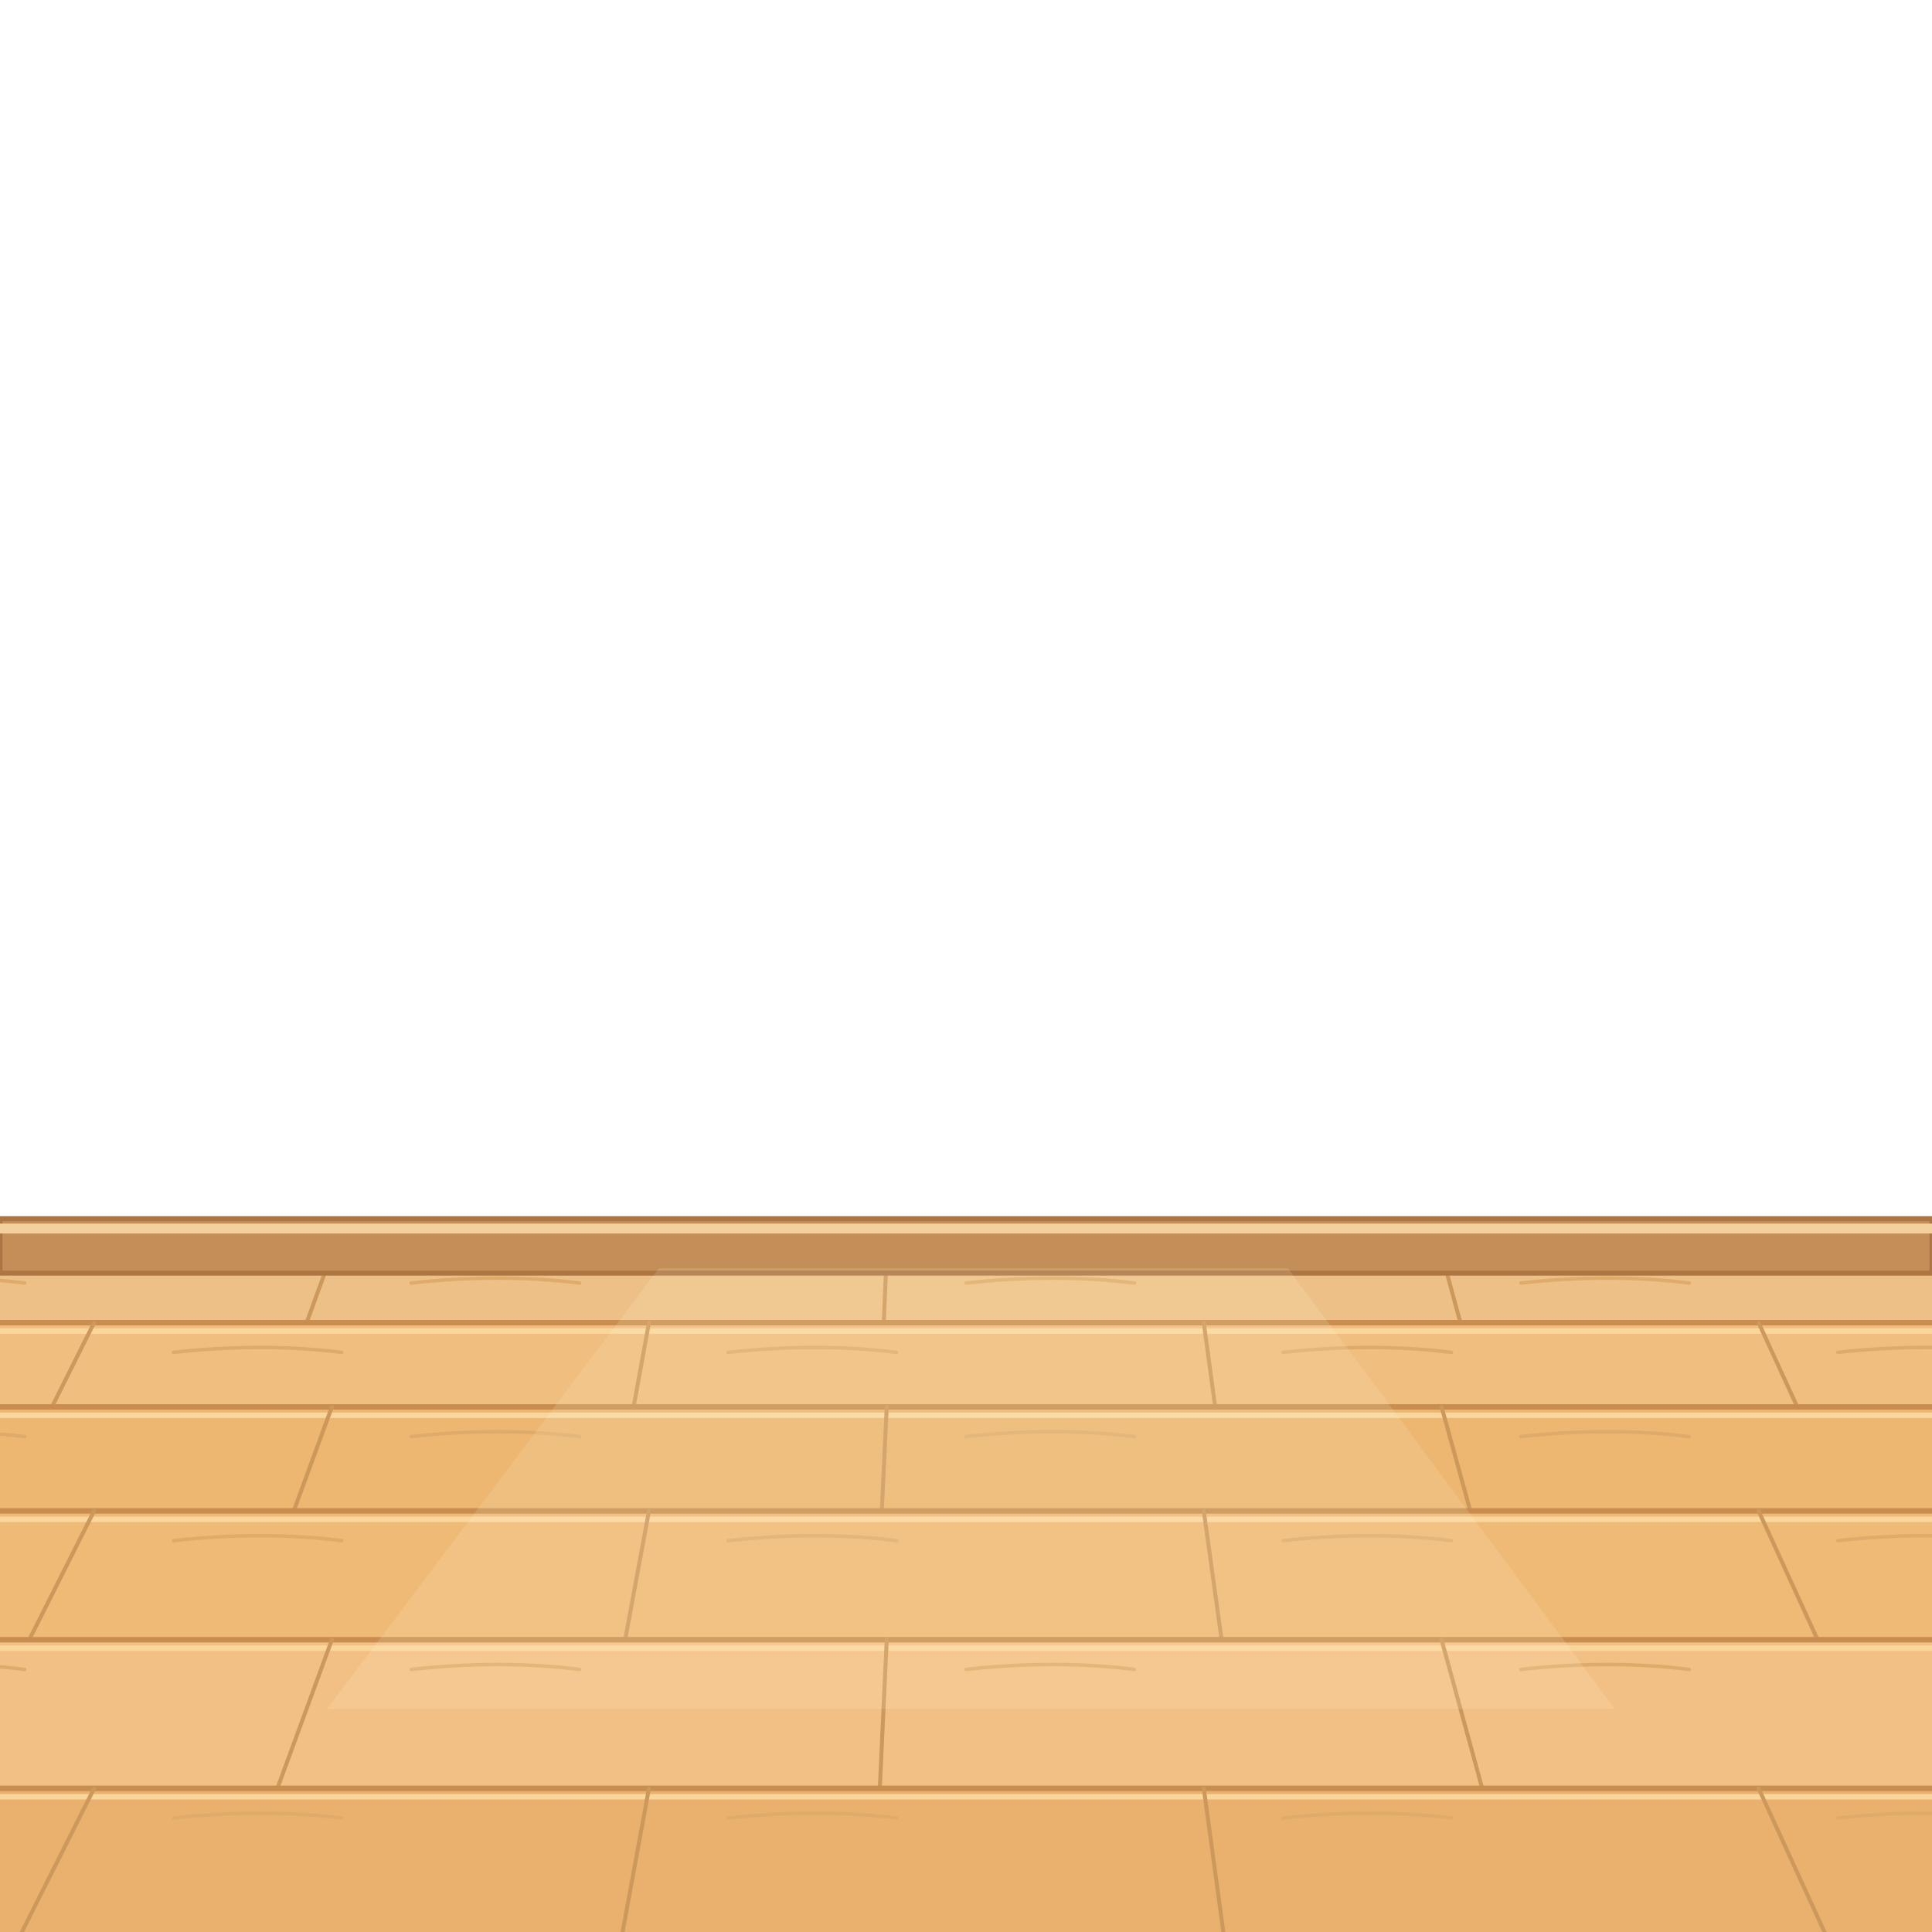
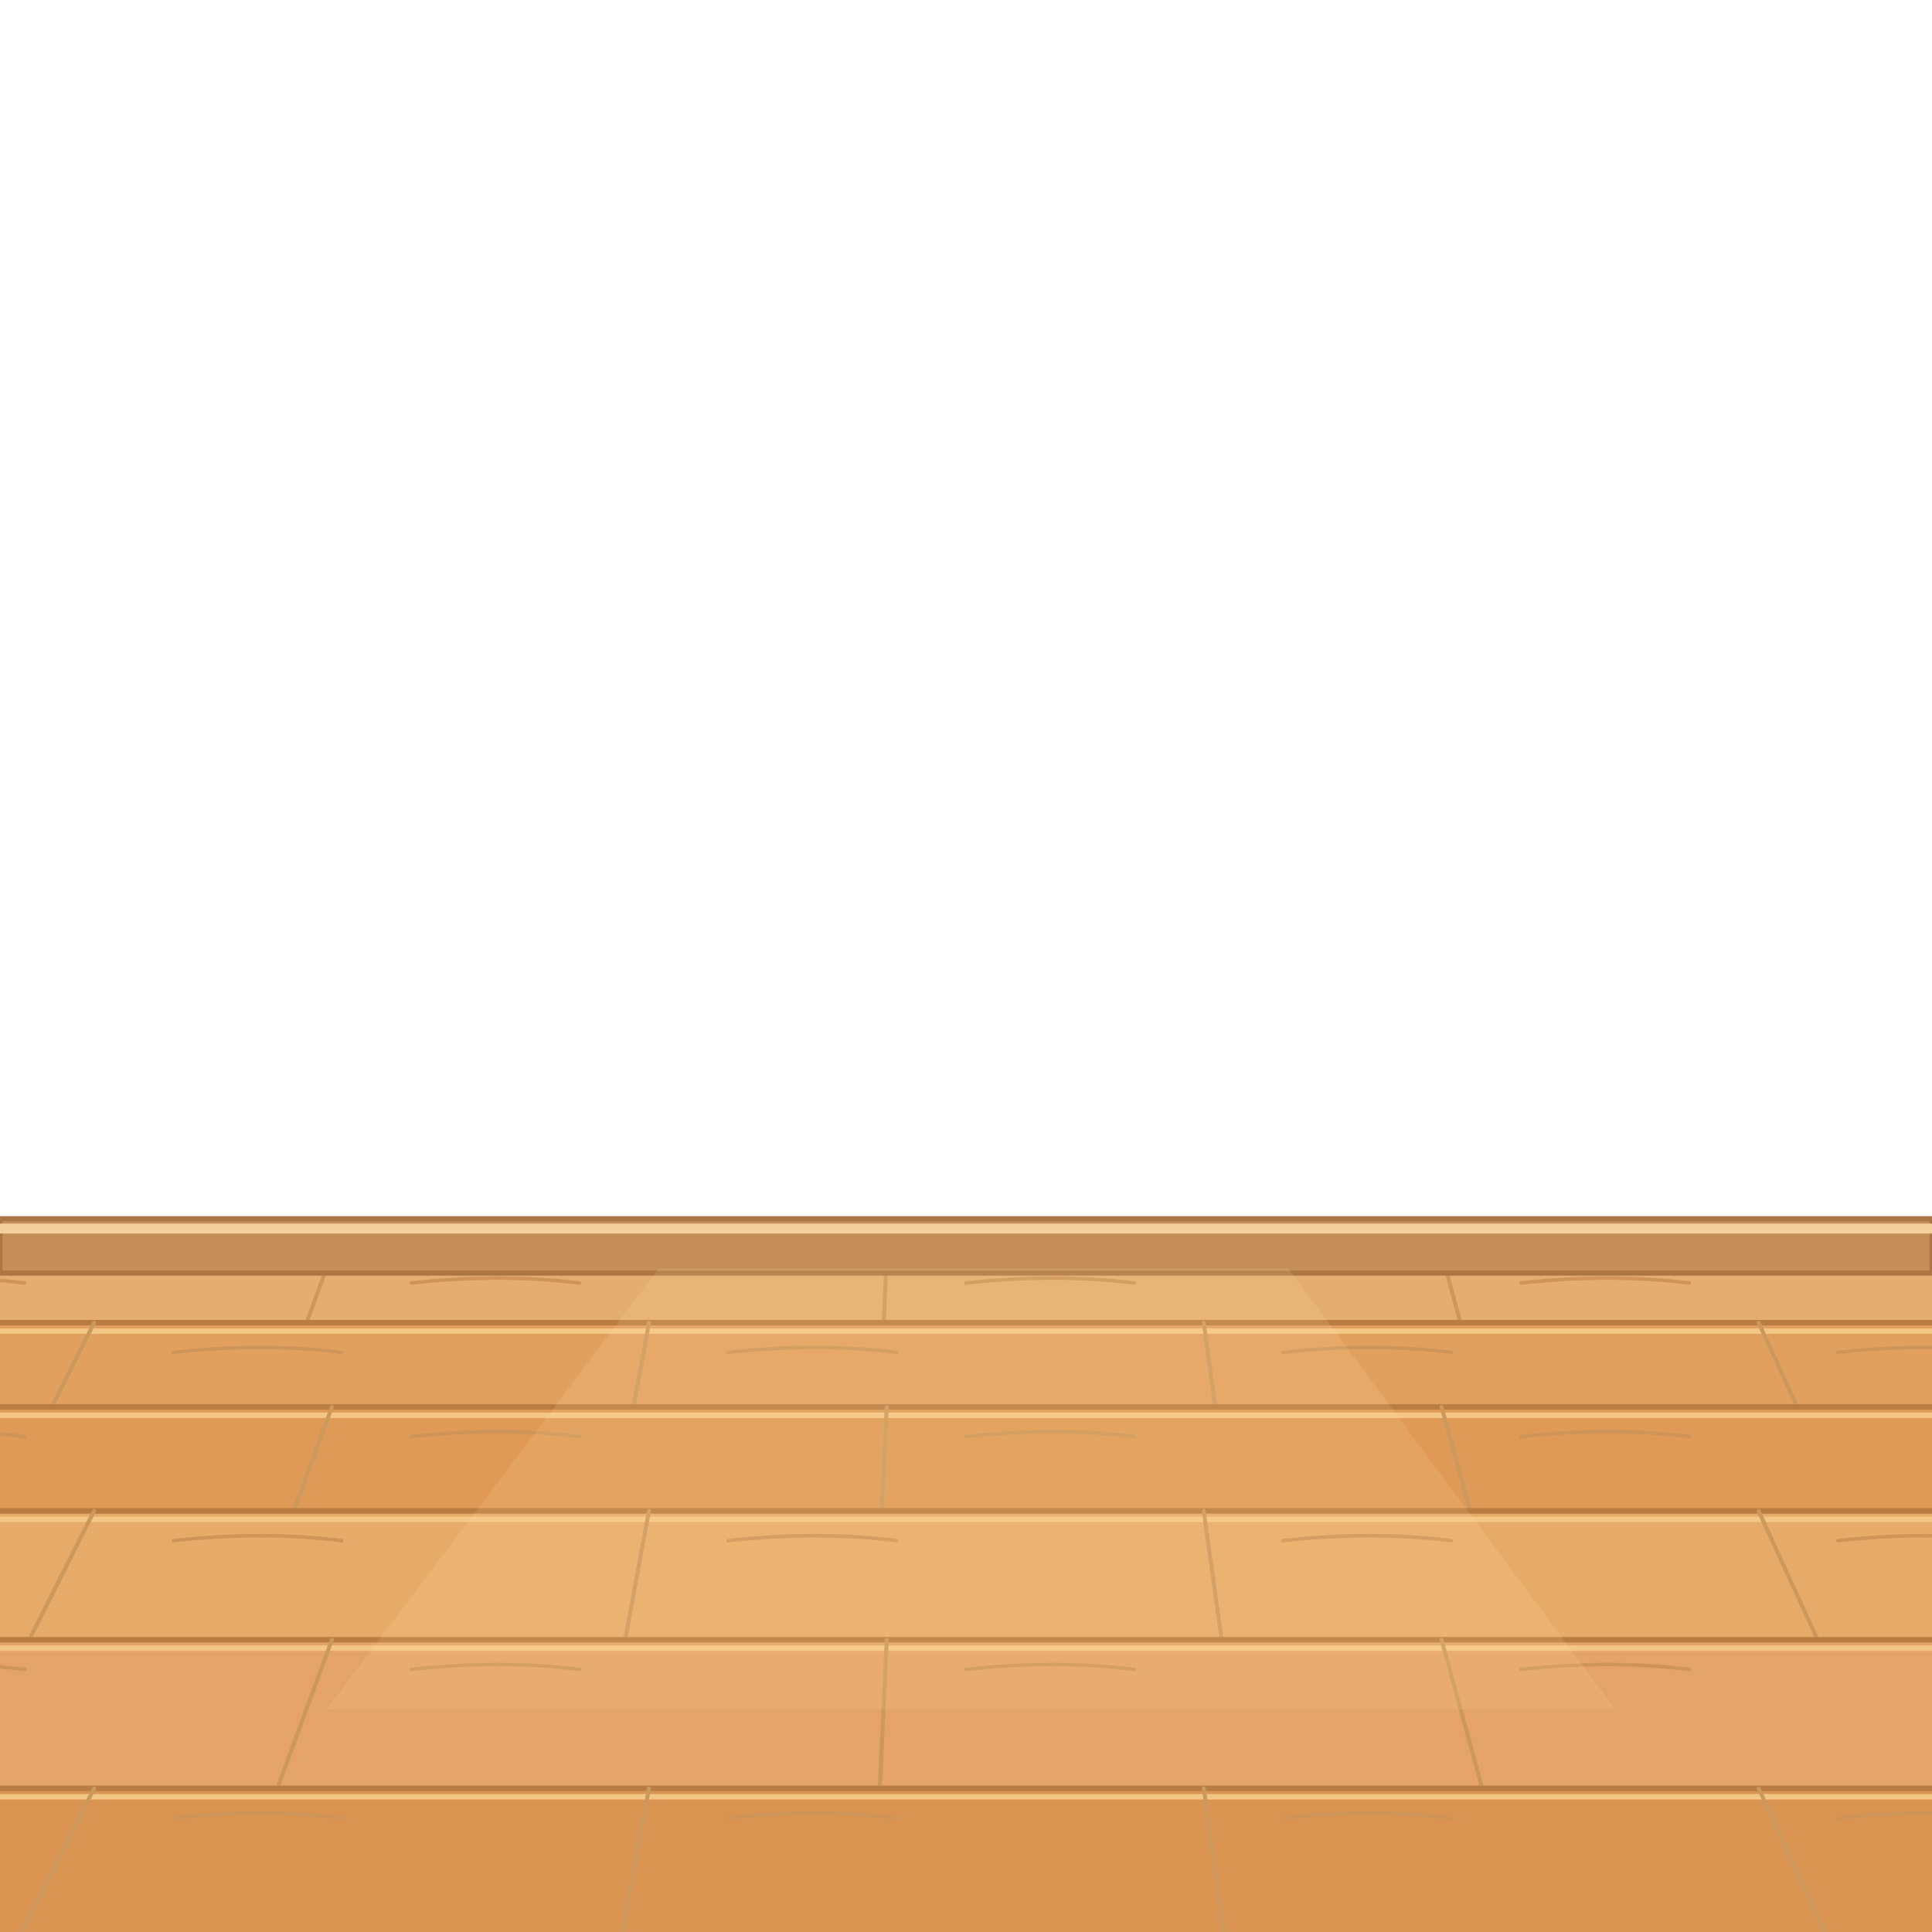
<svg xmlns="http://www.w3.org/2000/svg" width="390" height="390" viewBox="0 0 390 390">
  <g stroke-linecap="round" stroke-linejoin="round">
-     <rect x="0" y="253" width="390" height="137" rx="0" fill="#E9AF68" stroke="none" stroke-width="2" />
-     <rect x="0" y="253" width="390" height="14" rx="0" fill="#ECC087" stroke="none" stroke-width="2" />
-     <path d="M0 253 L390 253" fill="none" stroke="#C98E4F" stroke-width="1.1" />
-     <path d="M0 254.7 L390 254.7" fill="none" stroke="#F9D69C" stroke-width="1.1" />
+     <rect x="0" y="253" width="390" height="137" rx="0" fill="#D99453" stroke="none" stroke-width="2" />
+     <rect x="0" y="253" width="390" height="14" rx="0" fill="#E4AE70" stroke="none" stroke-width="2" />
+     <path d="M0 253 L390 253" fill="none" stroke="#B97C42" stroke-width="1.1" />
+     <path d="M0 254.7 L390 254.7" fill="none" stroke="#F4C685" stroke-width="1.1" />
    <path d="M-45 253 L-54.6 267" fill="none" stroke="#CD985B" stroke-width="0.8" />
-     <path d="M-29 259 q18 -2 34 0" fill="none" stroke="#DFAB6B" stroke-width="0.7" />
+     <path d="M-29 259 q18 -2 34 0" fill="none" stroke="#CE9458" stroke-width="0.7" />
    <path d="M67 253 L61.9 267" fill="none" stroke="#CD985B" stroke-width="0.8" />
-     <path d="M83 259 q18 -2 34 0" fill="none" stroke="#DFAB6B" stroke-width="0.7" />
+     <path d="M83 259 q18 -2 34 0" fill="none" stroke="#CE9458" stroke-width="0.7" />
    <path d="M179 253 L178.4 267" fill="none" stroke="#CD985B" stroke-width="0.8" />
-     <path d="M195 259 q18 -2 34 0" fill="none" stroke="#DFAB6B" stroke-width="0.7" />
+     <path d="M195 259 q18 -2 34 0" fill="none" stroke="#CE9458" stroke-width="0.7" />
    <path d="M291 253 L294.8 267" fill="none" stroke="#CD985B" stroke-width="0.8" />
-     <path d="M307 259 q18 -2 34 0" fill="none" stroke="#DFAB6B" stroke-width="0.7" />
+     <path d="M307 259 q18 -2 34 0" fill="none" stroke="#CE9458" stroke-width="0.7" />
    <path d="M403 253 L411.3 267" fill="none" stroke="#CD985B" stroke-width="0.8" />
-     <path d="M419 259 q18 -2 34 0" fill="none" stroke="#DFAB6B" stroke-width="0.7" />
-     <rect x="0" y="267" width="390" height="17" rx="0" fill="#F0BE7E" stroke="none" stroke-width="2" />
-     <path d="M0 267 L390 267" fill="none" stroke="#C98E4F" stroke-width="1.1" />
-     <path d="M0 268.7 L390 268.7" fill="none" stroke="#F9D69C" stroke-width="1.1" />
+     <path d="M419 259 q18 -2 34 0" fill="none" stroke="#CE9458" stroke-width="0.7" />
+     <rect x="0" y="267" width="390" height="17" rx="0" fill="#E2A05F" stroke="none" stroke-width="2" />
+     <path d="M0 267 L390 267" fill="none" stroke="#B97C42" stroke-width="1.1" />
+     <path d="M0 268.7 L390 268.7" fill="none" stroke="#F4C685" stroke-width="1.1" />
    <path d="M19 267 L10.5 284" fill="none" stroke="#CD985B" stroke-width="0.8" />
-     <path d="M35 273 q18 -2 34 0" fill="none" stroke="#DFAB6B" stroke-width="0.7" />
+     <path d="M35 273 q18 -2 34 0" fill="none" stroke="#CE9458" stroke-width="0.7" />
    <path d="M131 267 L127.9 284" fill="none" stroke="#CD985B" stroke-width="0.8" />
-     <path d="M147 273 q18 -2 34 0" fill="none" stroke="#DFAB6B" stroke-width="0.7" />
+     <path d="M147 273 q18 -2 34 0" fill="none" stroke="#CE9458" stroke-width="0.7" />
    <path d="M243 267 L245.3 284" fill="none" stroke="#CD985B" stroke-width="0.8" />
-     <path d="M259 273 q18 -2 34 0" fill="none" stroke="#DFAB6B" stroke-width="0.7" />
+     <path d="M259 273 q18 -2 34 0" fill="none" stroke="#CE9458" stroke-width="0.7" />
    <path d="M355 267 L362.8 284" fill="none" stroke="#CD985B" stroke-width="0.8" />
-     <path d="M371 273 q18 -2 34 0" fill="none" stroke="#DFAB6B" stroke-width="0.7" />
-     <rect x="0" y="284" width="390" height="21" rx="0" fill="#EDB671" stroke="none" stroke-width="2" />
-     <path d="M0 284 L390 284" fill="none" stroke="#C98E4F" stroke-width="1.1" />
-     <path d="M0 285.7 L390 285.7" fill="none" stroke="#F9D69C" stroke-width="1.1" />
+     <path d="M371 273 q18 -2 34 0" fill="none" stroke="#CE9458" stroke-width="0.7" />
+     <rect x="0" y="284" width="390" height="21" rx="0" fill="#DE9A56" stroke="none" stroke-width="2" />
+     <path d="M0 284 L390 284" fill="none" stroke="#B97C42" stroke-width="1.1" />
+     <path d="M0 285.7 L390 285.7" fill="none" stroke="#F4C685" stroke-width="1.1" />
    <path d="M-45 284 L-59.4 305" fill="none" stroke="#CD985B" stroke-width="0.8" />
-     <path d="M-29 290 q18 -2 34 0" fill="none" stroke="#DFAB6B" stroke-width="0.7" />
+     <path d="M-29 290 q18 -2 34 0" fill="none" stroke="#CE9458" stroke-width="0.7" />
    <path d="M67 284 L59.3 305" fill="none" stroke="#CD985B" stroke-width="0.8" />
-     <path d="M83 290 q18 -2 34 0" fill="none" stroke="#DFAB6B" stroke-width="0.7" />
+     <path d="M83 290 q18 -2 34 0" fill="none" stroke="#CE9458" stroke-width="0.7" />
    <path d="M179 284 L178.0 305" fill="none" stroke="#CD985B" stroke-width="0.8" />
-     <path d="M195 290 q18 -2 34 0" fill="none" stroke="#DFAB6B" stroke-width="0.7" />
+     <path d="M195 290 q18 -2 34 0" fill="none" stroke="#CE9458" stroke-width="0.7" />
    <path d="M291 284 L296.8 305" fill="none" stroke="#CD985B" stroke-width="0.8" />
-     <path d="M307 290 q18 -2 34 0" fill="none" stroke="#DFAB6B" stroke-width="0.7" />
+     <path d="M307 290 q18 -2 34 0" fill="none" stroke="#CE9458" stroke-width="0.7" />
    <path d="M403 284 L415.5 305" fill="none" stroke="#CD985B" stroke-width="0.8" />
-     <path d="M419 290 q18 -2 34 0" fill="none" stroke="#DFAB6B" stroke-width="0.7" />
-     <rect x="0" y="305" width="390" height="26" rx="0" fill="#EFB976" stroke="none" stroke-width="2" />
-     <path d="M0 305 L390 305" fill="none" stroke="#C98E4F" stroke-width="1.1" />
-     <path d="M0 306.7 L390 306.7" fill="none" stroke="#F9D69C" stroke-width="1.1" />
+     <path d="M419 290 q18 -2 34 0" fill="none" stroke="#CE9458" stroke-width="0.7" />
+     <rect x="0" y="305" width="390" height="26" rx="0" fill="#E7AB69" stroke="none" stroke-width="2" />
+     <path d="M0 305 L390 305" fill="none" stroke="#B97C42" stroke-width="1.1" />
+     <path d="M0 306.7 L390 306.7" fill="none" stroke="#F4C685" stroke-width="1.1" />
    <path d="M19 305 L5.9 331" fill="none" stroke="#CD985B" stroke-width="0.8" />
-     <path d="M35 311 q18 -2 34 0" fill="none" stroke="#DFAB6B" stroke-width="0.7" />
+     <path d="M35 311 q18 -2 34 0" fill="none" stroke="#CE9458" stroke-width="0.7" />
    <path d="M131 305 L126.2 331" fill="none" stroke="#CD985B" stroke-width="0.8" />
-     <path d="M147 311 q18 -2 34 0" fill="none" stroke="#DFAB6B" stroke-width="0.7" />
+     <path d="M147 311 q18 -2 34 0" fill="none" stroke="#CE9458" stroke-width="0.7" />
    <path d="M243 305 L246.6 331" fill="none" stroke="#CD985B" stroke-width="0.8" />
-     <path d="M259 311 q18 -2 34 0" fill="none" stroke="#DFAB6B" stroke-width="0.7" />
+     <path d="M259 311 q18 -2 34 0" fill="none" stroke="#CE9458" stroke-width="0.7" />
    <path d="M355 305 L366.9 331" fill="none" stroke="#CD985B" stroke-width="0.8" />
-     <path d="M371 311 q18 -2 34 0" fill="none" stroke="#DFAB6B" stroke-width="0.7" />
-     <rect x="0" y="331" width="390" height="30" rx="0" fill="#F2C084" stroke="none" stroke-width="2" />
-     <path d="M0 331 L390 331" fill="none" stroke="#C98E4F" stroke-width="1.1" />
-     <path d="M0 332.7 L390 332.7" fill="none" stroke="#F9D69C" stroke-width="1.1" />
+     <path d="M371 311 q18 -2 34 0" fill="none" stroke="#CE9458" stroke-width="0.7" />
+     <rect x="0" y="331" width="390" height="30" rx="0" fill="#E4A369" stroke="none" stroke-width="2" />
+     <path d="M0 331 L390 331" fill="none" stroke="#B97C42" stroke-width="1.1" />
+     <path d="M0 332.7 L390 332.7" fill="none" stroke="#F4C685" stroke-width="1.1" />
    <path d="M-45 331 L-65.6 361" fill="none" stroke="#CD985B" stroke-width="0.8" />
-     <path d="M-29 337 q18 -2 34 0" fill="none" stroke="#DFAB6B" stroke-width="0.7" />
+     <path d="M-29 337 q18 -2 34 0" fill="none" stroke="#CE9458" stroke-width="0.7" />
    <path d="M67 331 L56.0 361" fill="none" stroke="#CD985B" stroke-width="0.8" />
-     <path d="M83 337 q18 -2 34 0" fill="none" stroke="#DFAB6B" stroke-width="0.7" />
+     <path d="M83 337 q18 -2 34 0" fill="none" stroke="#CE9458" stroke-width="0.7" />
    <path d="M179 331 L177.6 361" fill="none" stroke="#CD985B" stroke-width="0.8" />
-     <path d="M195 337 q18 -2 34 0" fill="none" stroke="#DFAB6B" stroke-width="0.7" />
+     <path d="M195 337 q18 -2 34 0" fill="none" stroke="#CE9458" stroke-width="0.7" />
    <path d="M291 331 L299.2 361" fill="none" stroke="#CD985B" stroke-width="0.8" />
-     <path d="M307 337 q18 -2 34 0" fill="none" stroke="#DFAB6B" stroke-width="0.7" />
+     <path d="M307 337 q18 -2 34 0" fill="none" stroke="#CE9458" stroke-width="0.7" />
    <path d="M403 331 L420.8 361" fill="none" stroke="#CD985B" stroke-width="0.8" />
-     <path d="M419 337 q18 -2 34 0" fill="none" stroke="#DFAB6B" stroke-width="0.7" />
-     <rect x="0" y="361" width="390" height="36" rx="0" fill="#EAB16E" stroke="none" stroke-width="2" />
-     <path d="M0 361 L390 361" fill="none" stroke="#C98E4F" stroke-width="1.1" />
-     <path d="M0 362.7 L390 362.7" fill="none" stroke="#F9D69C" stroke-width="1.1" />
+     <path d="M419 337 q18 -2 34 0" fill="none" stroke="#CE9458" stroke-width="0.7" />
+     <rect x="0" y="361" width="390" height="36" rx="0" fill="#DA9452" stroke="none" stroke-width="2" />
+     <path d="M0 361 L390 361" fill="none" stroke="#B97C42" stroke-width="1.1" />
+     <path d="M0 362.7 L390 362.7" fill="none" stroke="#F4C685" stroke-width="1.1" />
    <path d="M19 361 L0.9 397" fill="none" stroke="#CD985B" stroke-width="0.8" />
-     <path d="M35 367 q18 -2 34 0" fill="none" stroke="#DFAB6B" stroke-width="0.7" />
+     <path d="M35 367 q18 -2 34 0" fill="none" stroke="#CE9458" stroke-width="0.7" />
    <path d="M131 361 L124.4 397" fill="none" stroke="#CD985B" stroke-width="0.8" />
-     <path d="M147 367 q18 -2 34 0" fill="none" stroke="#DFAB6B" stroke-width="0.7" />
+     <path d="M147 367 q18 -2 34 0" fill="none" stroke="#CE9458" stroke-width="0.7" />
    <path d="M243 361 L247.9 397" fill="none" stroke="#CD985B" stroke-width="0.8" />
-     <path d="M259 367 q18 -2 34 0" fill="none" stroke="#DFAB6B" stroke-width="0.7" />
+     <path d="M259 367 q18 -2 34 0" fill="none" stroke="#CE9458" stroke-width="0.7" />
    <path d="M355 361 L371.5 397" fill="none" stroke="#CD985B" stroke-width="0.8" />
-     <path d="M371 367 q18 -2 34 0" fill="none" stroke="#DFAB6B" stroke-width="0.7" />
+     <path d="M371 367 q18 -2 34 0" fill="none" stroke="#CE9458" stroke-width="0.7" />
    <rect x="0" y="246" width="390" height="11" rx="0" fill="#C38E57" stroke="#AC7544" stroke-width="1" />
    <path d="M0 248 L390 248" fill="none" stroke="#F4D09C" stroke-width="2" />
    <g opacity="0.14">
-       <path d="M133 256 L260 256 L326 345 L66 345 Z" fill="#FFF9DB" stroke="none" stroke-width="2" />
+       <path d="M133 256 L260 256 L326 345 L66 345 Z" fill="#FFE4AA" stroke="none" stroke-width="2" />
    </g>
  </g>
</svg>
